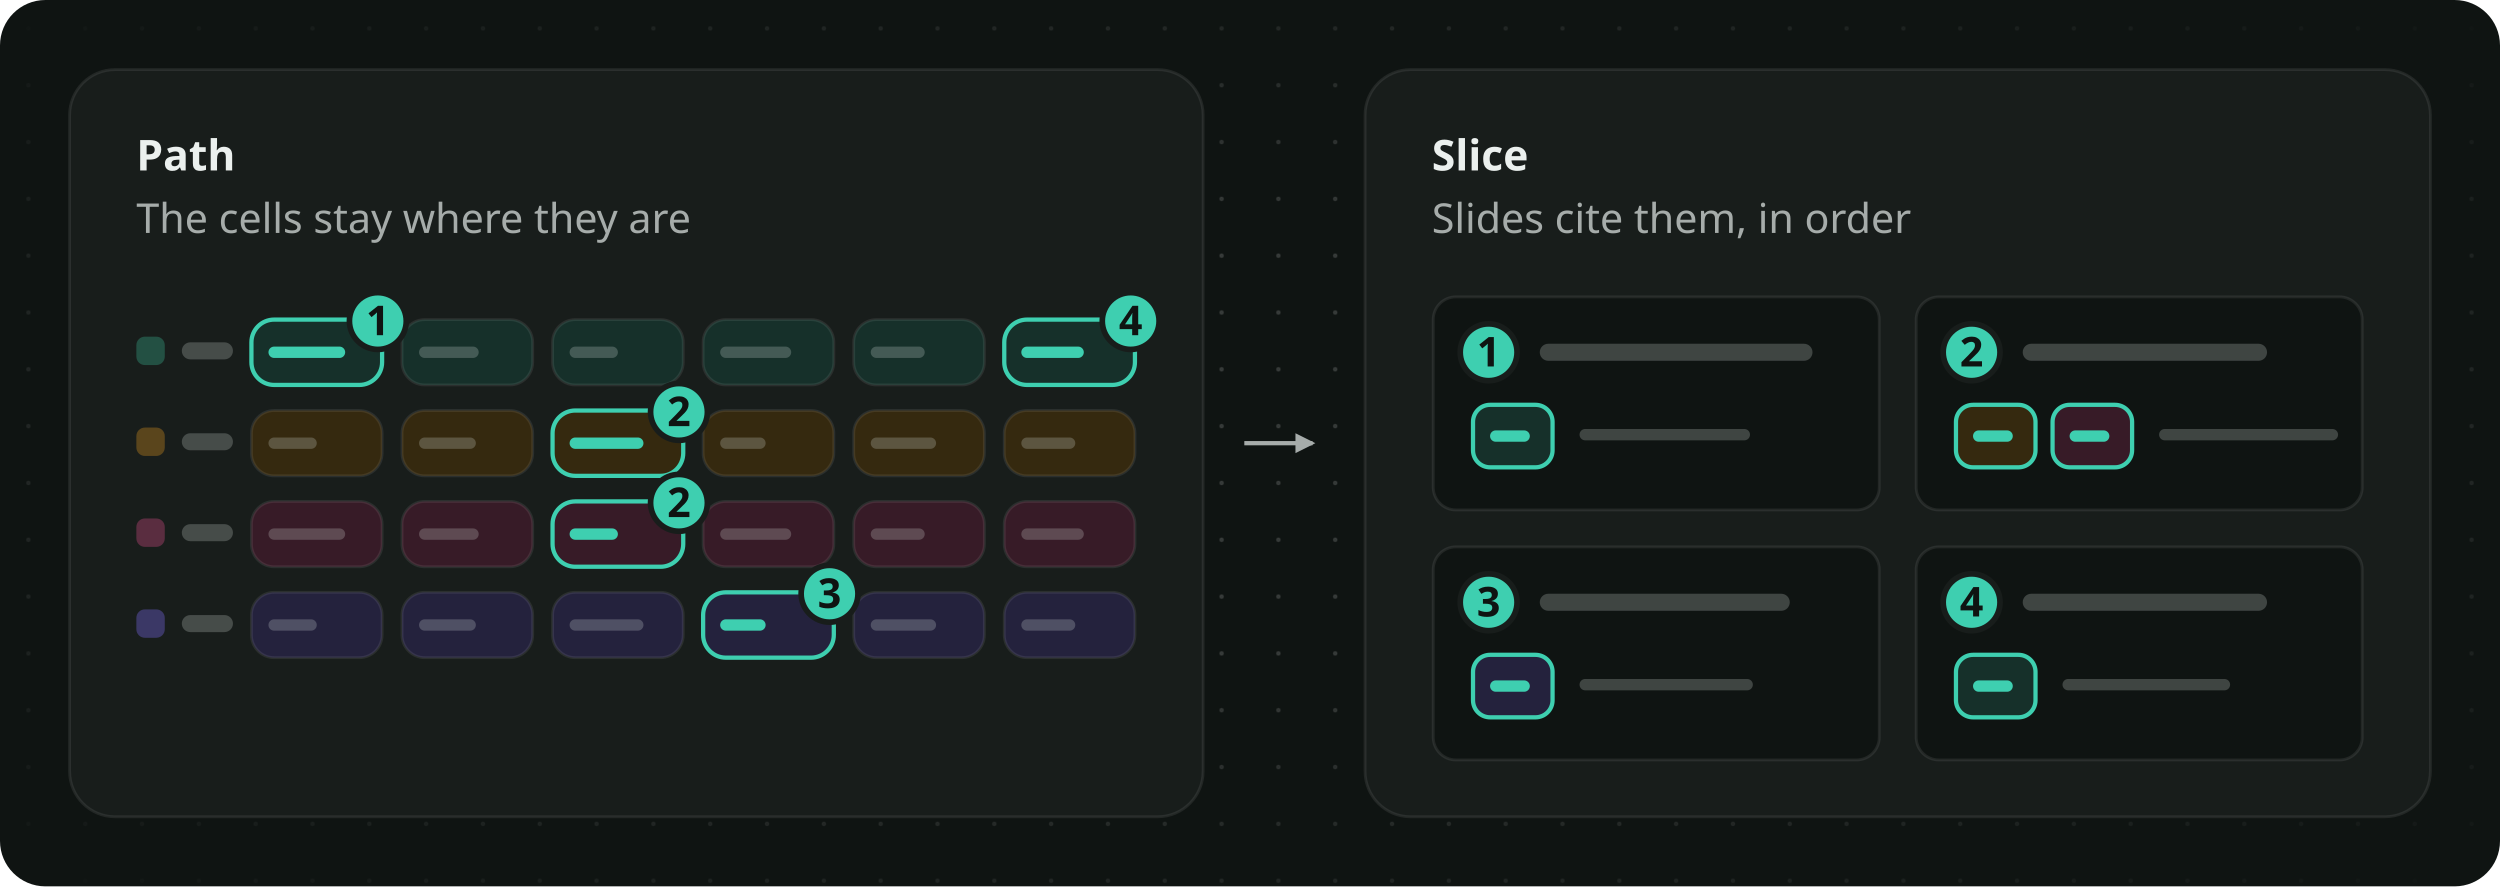
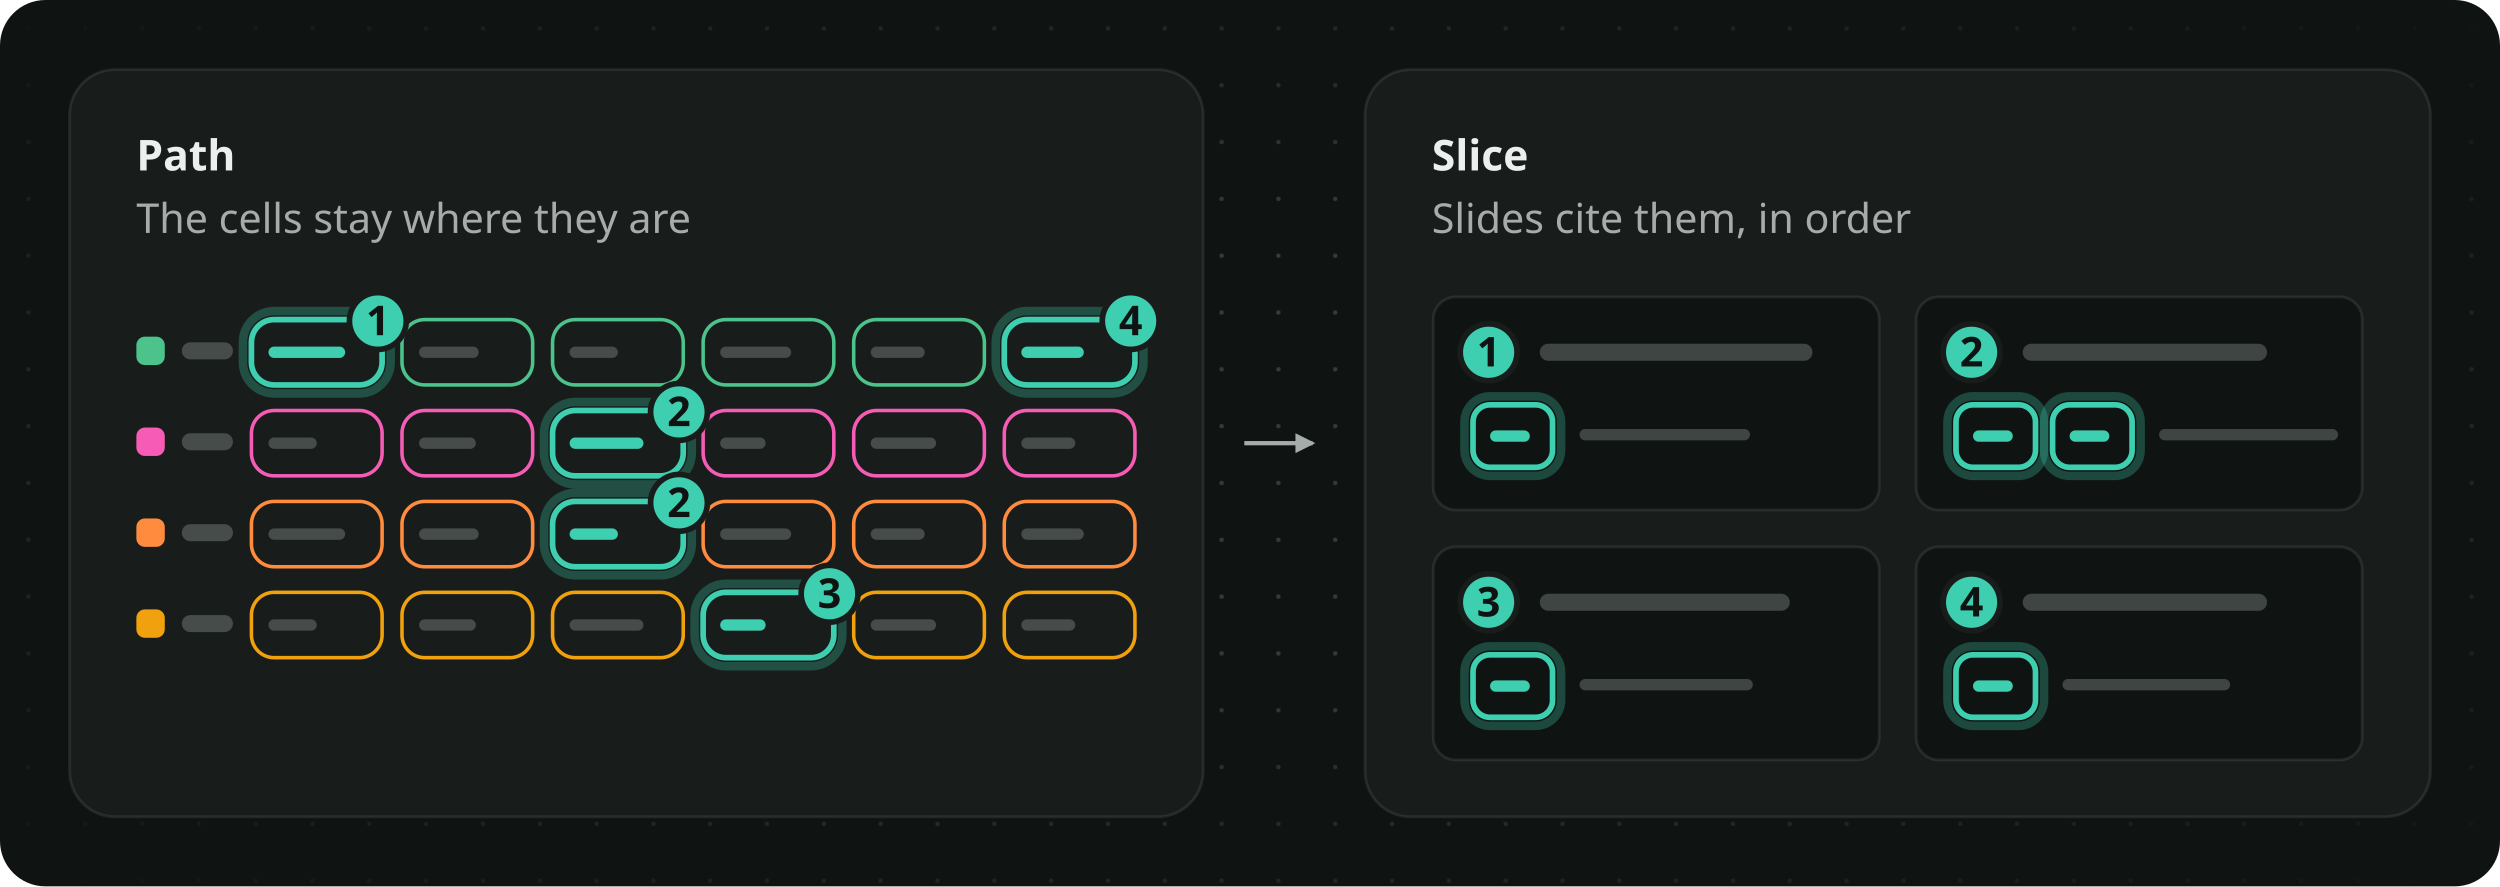
<svg xmlns="http://www.w3.org/2000/svg" viewBox="0 0 880 312" font-family="'Ubuntu Sans', system-ui, sans-serif">
  <style>
    .plate { fill: #0f1412; }
    .dot { fill: #ebf0ee; fill-opacity: 0.17; }
    .card { fill: #181d1b; stroke: #ebf0ee; stroke-opacity: 0.09; }
    .well { fill: #0f1412; stroke: #ebf0ee; stroke-opacity: 0.09; }
    .well-focus { stroke: #3ecfb0; stroke-opacity: 1; stroke-width: 1.5; }
    .title { font-size: 15px; font-weight: 600; fill: #ebf0ee; }
    .label { font-size: 14.5px; fill: #a6acaa; }
    .label-teal { font-size: 14.5px; font-weight: 600; fill: #3ecfb0; }
    .strong { font-size: 14.5px; font-weight: 600; fill: #ebf0ee; }
    .code { font-family: 'Ubuntu Sans Mono', ui-monospace, SFMono-Regular, Menlo, Consolas, monospace; font-size: 14.5px; fill: #a6acaa; }
    .code-strong { font-family: 'Ubuntu Sans Mono', ui-monospace, SFMono-Regular, Menlo, Consolas, monospace; font-size: 14.5px; font-weight: 600; fill: #ebf0ee; }
    .num { font-size: 14.5px; font-weight: 600; fill: #0f1412; }
    .axis { stroke: #ebf0ee; stroke-opacity: 0.09; }
    .line { stroke: #a6acaa; stroke-width: 1.25; }
    .flow { stroke: #a6acaa; stroke-width: 1.5; fill: none; }
    .flow-head { fill: #a6acaa; }
    .trace { stroke: #3ecfb0; stroke-width: 1.5; fill: none; }
    .trace-head { fill: #3ecfb0; }
    .zoom { stroke: #3ecfb0; stroke-width: 1; stroke-opacity: 0.55; fill: none; }
    .skel { fill: #ebf0ee; fill-opacity: 0.22; }
    .skel-teal { fill: #3ecfb0; }
-     .cell { stroke: #ebf0ee; stroke-opacity: 0.09; }
-     .cell-focus { stroke: #3ecfb0; stroke-opacity: 1; stroke-width: 1.5; }
+     .cell, .cell-focus, .cell-focus-dash { fill: none; stroke-width: 1.25; }
    .hit { fill: #3ecfb0; }
    .tick { fill: #a6acaa; }
    .miss { fill: #ebf0ee; fill-opacity: 0.22; }
    .badge { fill: #3ecfb0; stroke: #181d1b; stroke-width: 2; }
    .faded { opacity: 0.4; }
-     .lane-c { fill: #16302a; } .sq-c { fill: #235043; }
-     .lane-f { fill: #35290f; } .sq-f { fill: #5a451c; }
-     .lane-b { fill: #371b27; } .sq-b { fill: #5a2d40; }
-     .lane-s { fill: #24223d; } .sq-s { fill: #3b3866; }
+     .lane-c { stroke: #4cc38a; } .sq-c { fill: #4cc38a; }
+     .lane-f { stroke: #f65cb6; } .sq-f { fill: #f65cb6; }
+     .lane-b { stroke: #ff8b3e; } .sq-b { fill: #ff8b3e; }
+     .lane-s { stroke: #f1a10d; } .sq-s { fill: #f1a10d; }
+     .cell-focus, .cell-focus-dash { stroke: #3ecfb0; stroke-width: 2; }
+     .halo { fill: none; stroke: #3ecfb0; stroke-opacity: 0.28; stroke-width: 3; }
  </style>
  <defs>
    <pattern id="grid" width="20" height="20" patternUnits="userSpaceOnUse">
      <circle class="dot" cx="10" cy="10" r="0.8" />
    </pattern>
    <radialGradient id="fade" cx="50%" cy="50%" r="70%">
      <stop offset="0.35" stop-color="#fff" />
      <stop offset="1" stop-color="#000" />
    </radialGradient>
    <mask id="fadeMask">
      <rect width="880" height="312" fill="url(#fade)" />
    </mask>
    <marker id="headMuted" markerWidth="8" markerHeight="8" refX="6" refY="4" orient="auto" markerUnits="userSpaceOnUse">
      <path class="flow-head" d="M0,0.5 L7,4 L0,7.5 Z" />
    </marker>
    <marker id="headTeal" markerWidth="8" markerHeight="8" refX="6" refY="4" orient="auto" markerUnits="userSpaceOnUse">
      <path class="trace-head" d="M0,0.5 L7,4 L0,7.5 Z" />
    </marker>
  </defs>
  <rect class="plate" width="880" height="312" rx="16" />
  <rect width="880" height="312" rx="16" fill="url(#grid)" mask="url(#fadeMask)" />
  <rect class="card" x="24.5" y="24.5" width="399" height="263" rx="16" />
  <text class="title" x="48" y="60">Path</text>
  <text class="label" x="48" y="82">The cells stay where they are</text>
  <rect class="sq-c" x="48" y="118.5" width="10" height="10" rx="3" />
  <rect class="skel" x="64" y="120.5" width="18" height="6" rx="3" />
+   <rect class="halo" x="85.5" y="109.5" width="52" height="29" rx="11" />
  <rect class="lane-c cell-focus" x="88.5" y="112.5" width="46" height="23" rx="8" />
  <rect class="skel-teal" x="94.5" y="122" width="27" height="4" rx="2" />
  <rect class="lane-c cell" x="141.5" y="112.5" width="46" height="23" rx="8" />
  <rect class="skel" x="147.5" y="122" width="21" height="4" rx="2" />
  <rect class="lane-c cell" x="194.5" y="112.5" width="46" height="23" rx="8" />
  <rect class="skel" x="200.5" y="122" width="17" height="4" rx="2" />
  <rect class="lane-c cell" x="247.5" y="112.5" width="46" height="23" rx="8" />
  <rect class="skel" x="253.5" y="122" width="25" height="4" rx="2" />
  <rect class="lane-c cell" x="300.5" y="112.5" width="46" height="23" rx="8" />
  <rect class="skel" x="306.5" y="122" width="19" height="4" rx="2" />
+   <rect class="halo" x="350.5" y="109.5" width="52" height="29" rx="11" />
  <rect class="lane-c cell-focus" x="353.5" y="112.5" width="46" height="23" rx="8" />
  <rect class="skel-teal" x="359.5" y="122" width="22" height="4" rx="2" />
  <rect class="sq-f" x="48" y="150.5" width="10" height="10" rx="3" />
  <rect class="skel" x="64" y="152.5" width="18" height="6" rx="3" />
  <rect class="lane-f cell" x="88.5" y="144.5" width="46" height="23" rx="8" />
  <rect class="skel" x="94.5" y="154" width="17" height="4" rx="2" />
  <rect class="lane-f cell" x="141.5" y="144.5" width="46" height="23" rx="8" />
  <rect class="skel" x="147.5" y="154" width="20" height="4" rx="2" />
+   <rect class="halo" x="191.5" y="141.5" width="52" height="29" rx="11" />
  <rect class="lane-f cell-focus" x="194.5" y="144.5" width="46" height="23" rx="8" />
  <rect class="skel-teal" x="200.5" y="154" width="26" height="4" rx="2" />
  <rect class="lane-f cell" x="247.5" y="144.5" width="46" height="23" rx="8" />
  <rect class="skel" x="253.5" y="154" width="16" height="4" rx="2" />
  <rect class="lane-f cell" x="300.5" y="144.5" width="46" height="23" rx="8" />
  <rect class="skel" x="306.5" y="154" width="23" height="4" rx="2" />
  <rect class="lane-f cell" x="353.5" y="144.5" width="46" height="23" rx="8" />
  <rect class="skel" x="359.5" y="154" width="19" height="4" rx="2" />
  <rect class="sq-b" x="48" y="182.5" width="10" height="10" rx="3" />
  <rect class="skel" x="64" y="184.5" width="18" height="6" rx="3" />
  <rect class="lane-b cell" x="88.5" y="176.5" width="46" height="23" rx="8" />
  <rect class="skel" x="94.5" y="186" width="27" height="4" rx="2" />
  <rect class="lane-b cell" x="141.5" y="176.5" width="46" height="23" rx="8" />
  <rect class="skel" x="147.5" y="186" width="21" height="4" rx="2" />
+   <rect class="halo" x="191.5" y="173.5" width="52" height="29" rx="11" />
  <rect class="lane-b cell-focus" x="194.5" y="176.5" width="46" height="23" rx="8" />
  <rect class="skel-teal" x="200.5" y="186" width="17" height="4" rx="2" />
  <rect class="lane-b cell" x="247.5" y="176.5" width="46" height="23" rx="8" />
  <rect class="skel" x="253.5" y="186" width="25" height="4" rx="2" />
  <rect class="lane-b cell" x="300.5" y="176.5" width="46" height="23" rx="8" />
  <rect class="skel" x="306.5" y="186" width="19" height="4" rx="2" />
  <rect class="lane-b cell" x="353.5" y="176.5" width="46" height="23" rx="8" />
  <rect class="skel" x="359.5" y="186" width="22" height="4" rx="2" />
  <rect class="sq-s" x="48" y="214.5" width="10" height="10" rx="3" />
  <rect class="skel" x="64" y="216.5" width="18" height="6" rx="3" />
  <rect class="lane-s cell" x="88.5" y="208.5" width="46" height="23" rx="8" />
  <rect class="skel" x="94.5" y="218" width="17" height="4" rx="2" />
  <rect class="lane-s cell" x="141.5" y="208.5" width="46" height="23" rx="8" />
  <rect class="skel" x="147.5" y="218" width="20" height="4" rx="2" />
  <rect class="lane-s cell" x="194.5" y="208.5" width="46" height="23" rx="8" />
  <rect class="skel" x="200.5" y="218" width="26" height="4" rx="2" />
+   <rect class="halo" x="244.5" y="205.5" width="52" height="29" rx="11" />
  <rect class="lane-s cell-focus" x="247.5" y="208.5" width="46" height="23" rx="8" />
  <rect class="skel-teal" x="253.5" y="218" width="16" height="4" rx="2" />
  <rect class="lane-s cell" x="300.5" y="208.5" width="46" height="23" rx="8" />
  <rect class="skel" x="306.5" y="218" width="23" height="4" rx="2" />
  <rect class="lane-s cell" x="353.5" y="208.5" width="46" height="23" rx="8" />
  <rect class="skel" x="359.5" y="218" width="19" height="4" rx="2" />
  <circle class="badge" cx="133" cy="113" r="10" />
  <text class="num" x="133" y="118" text-anchor="middle">1</text>
  <circle class="badge" cx="239" cy="145" r="10" />
  <text class="num" x="239" y="150" text-anchor="middle">2</text>
  <circle class="badge" cx="239" cy="177" r="10" />
  <text class="num" x="239" y="182" text-anchor="middle">2</text>
  <circle class="badge" cx="292" cy="209" r="10" />
  <text class="num" x="292" y="214" text-anchor="middle">3</text>
  <circle class="badge" cx="398" cy="113" r="10" />
  <text class="num" x="398" y="118" text-anchor="middle">4</text>
  <path class="flow" d="M438,156 H462" marker-end="url(#headMuted)" />
  <rect class="card" x="480.5" y="24.5" width="375" height="263" rx="16" />
  <text class="title" x="504" y="60">Slice</text>
  <text class="label" x="504" y="82">Slides cite them, in order</text>
  <rect class="well" x="504.5" y="104.5" width="157" height="75" rx="8" />
  <circle class="badge" cx="524" cy="124" r="10" />
  <text class="num" x="524" y="129" text-anchor="middle">1</text>
  <rect class="skel" x="542" y="121" width="96" height="6" rx="3" />
+   <rect class="halo" x="515.5" y="139.5" width="34" height="28" rx="9" />
  <rect class="lane-c cell-focus" x="518.5" y="142.5" width="28" height="22" rx="6" />
  <rect class="skel-teal" x="524.5" y="151.5" width="14" height="4" rx="2" />
  <rect class="skel" x="556" y="151" width="60" height="4" rx="2" />
  <rect class="well" x="674.5" y="104.5" width="157" height="75" rx="8" />
  <circle class="badge" cx="694" cy="124" r="10" />
  <text class="num" x="694" y="129" text-anchor="middle">2</text>
  <rect class="skel" x="712" y="121" width="86" height="6" rx="3" />
+   <rect class="halo" x="685.5" y="139.5" width="34" height="28" rx="9" />
  <rect class="lane-f cell-focus" x="688.5" y="142.5" width="28" height="22" rx="6" />
  <rect class="skel-teal" x="694.5" y="151.5" width="14" height="4" rx="2" />
+   <rect class="halo" x="719.5" y="139.5" width="34" height="28" rx="9" />
  <rect class="lane-b cell-focus" x="722.5" y="142.5" width="28" height="22" rx="6" />
  <rect class="skel-teal" x="728.5" y="151.5" width="14" height="4" rx="2" />
  <rect class="skel" x="760" y="151" width="63" height="4" rx="2" />
  <rect class="well" x="504.5" y="192.5" width="157" height="75" rx="8" />
  <circle class="badge" cx="524" cy="212" r="10" />
  <text class="num" x="524" y="217" text-anchor="middle">3</text>
  <rect class="skel" x="542" y="209" width="88" height="6" rx="3" />
+   <rect class="halo" x="515.5" y="227.5" width="34" height="28" rx="9" />
  <rect class="lane-s cell-focus" x="518.5" y="230.5" width="28" height="22" rx="6" />
  <rect class="skel-teal" x="524.5" y="239.5" width="14" height="4" rx="2" />
  <rect class="skel" x="556" y="239" width="61" height="4" rx="2" />
  <rect class="well" x="674.5" y="192.5" width="157" height="75" rx="8" />
  <circle class="badge" cx="694" cy="212" r="10" />
  <text class="num" x="694" y="217" text-anchor="middle">4</text>
  <rect class="skel" x="712" y="209" width="86" height="6" rx="3" />
+   <rect class="halo" x="685.5" y="227.5" width="34" height="28" rx="9" />
  <rect class="lane-c cell-focus" x="688.5" y="230.5" width="28" height="22" rx="6" />
  <rect class="skel-teal" x="694.5" y="239.5" width="14" height="4" rx="2" />
  <rect class="skel" x="726" y="239" width="59" height="4" rx="2" />
</svg>
